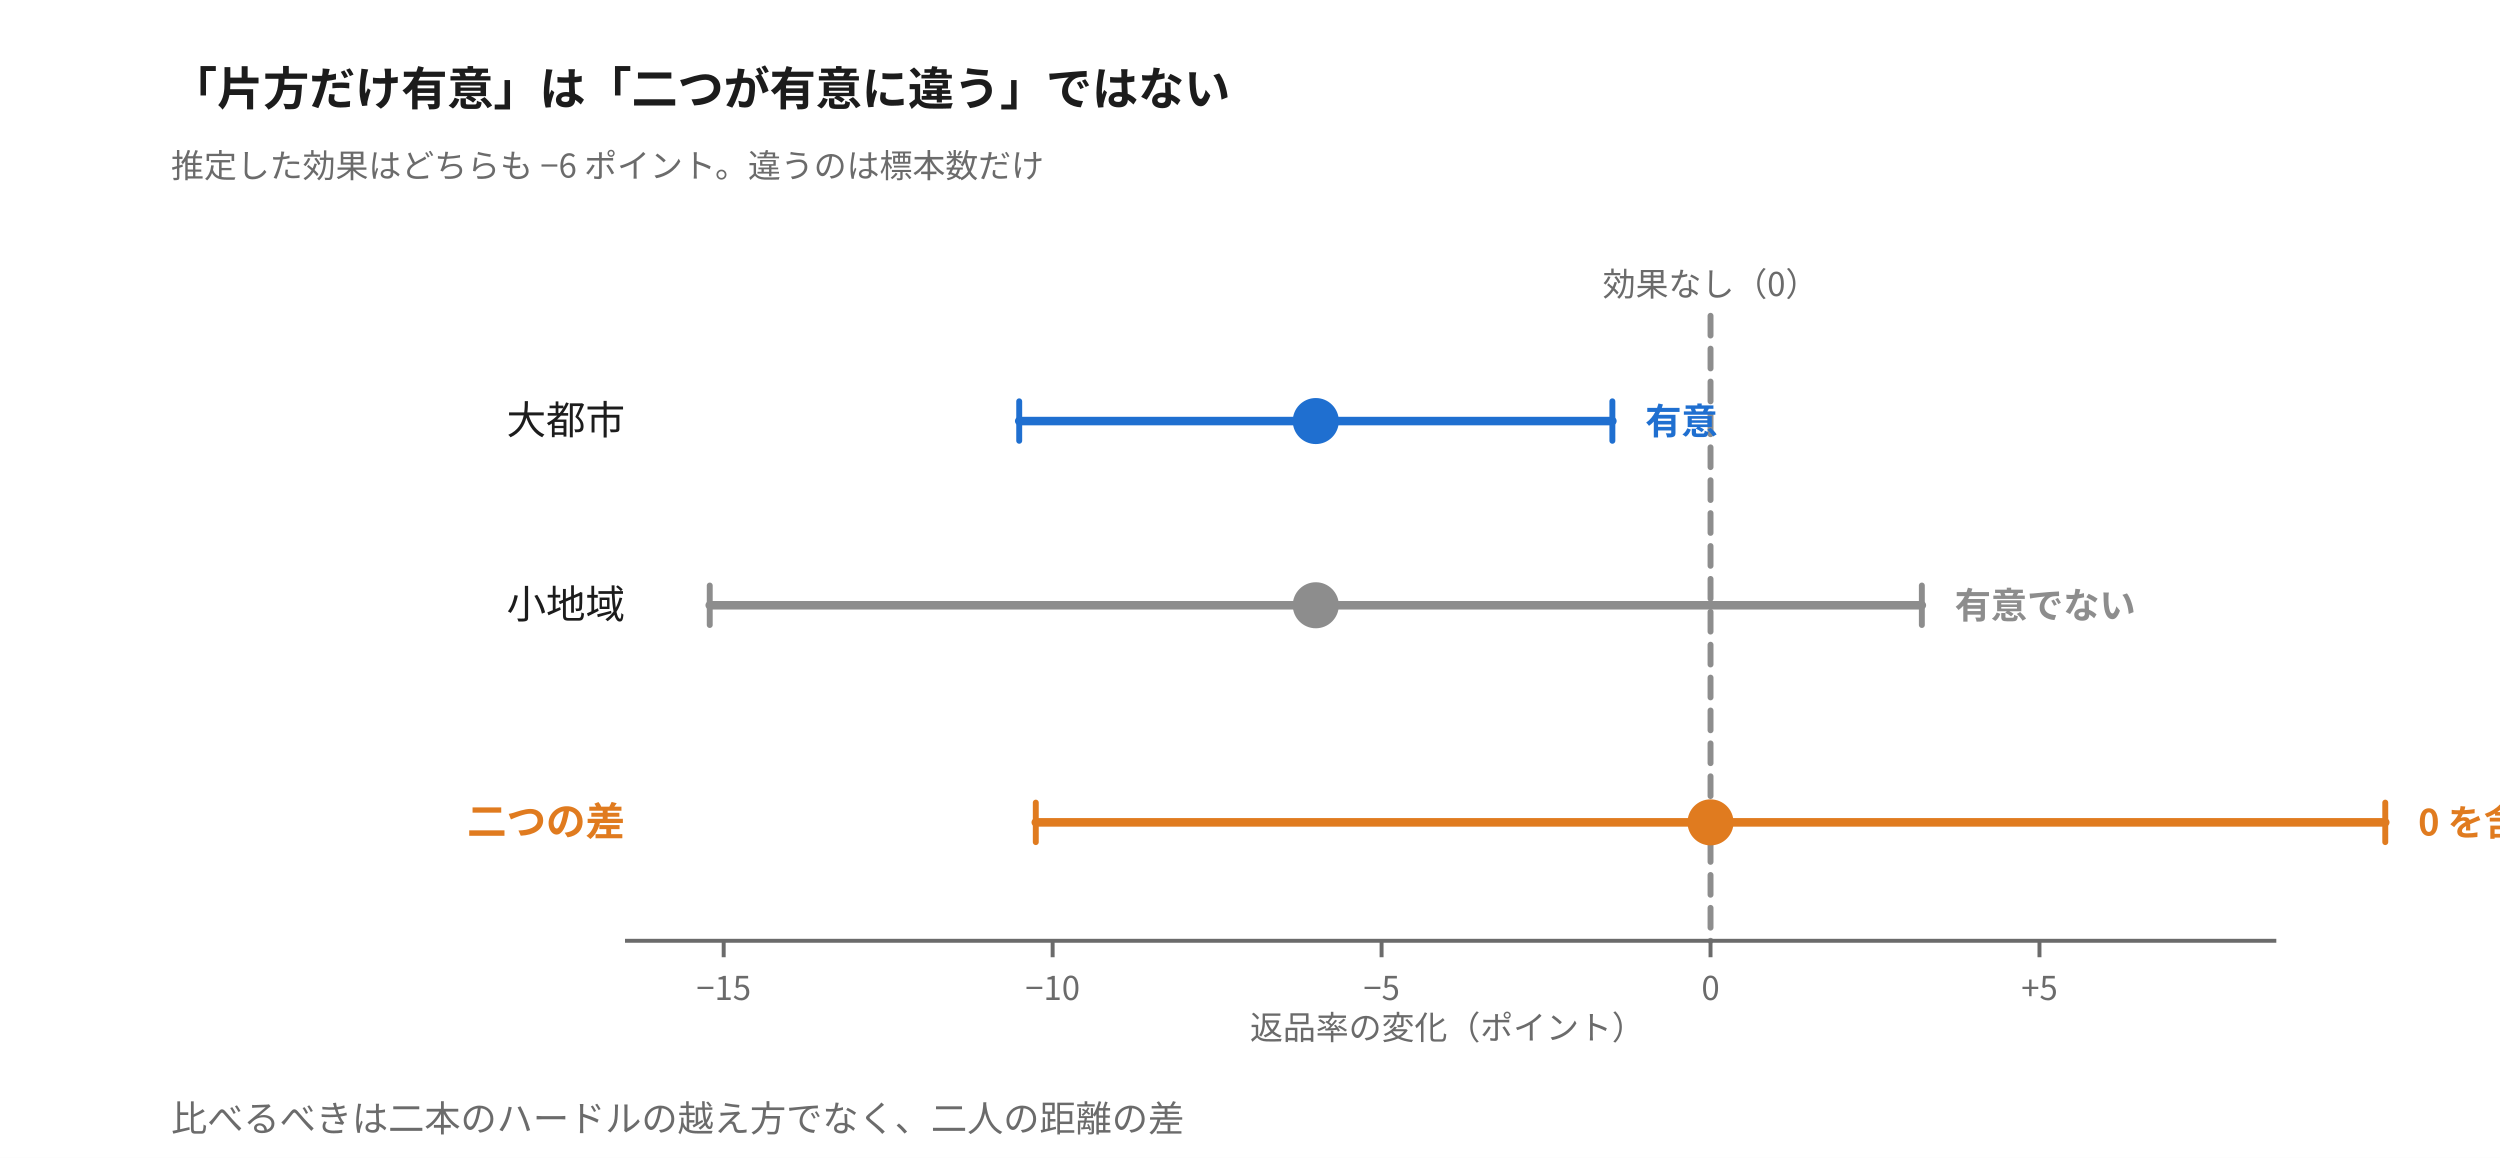
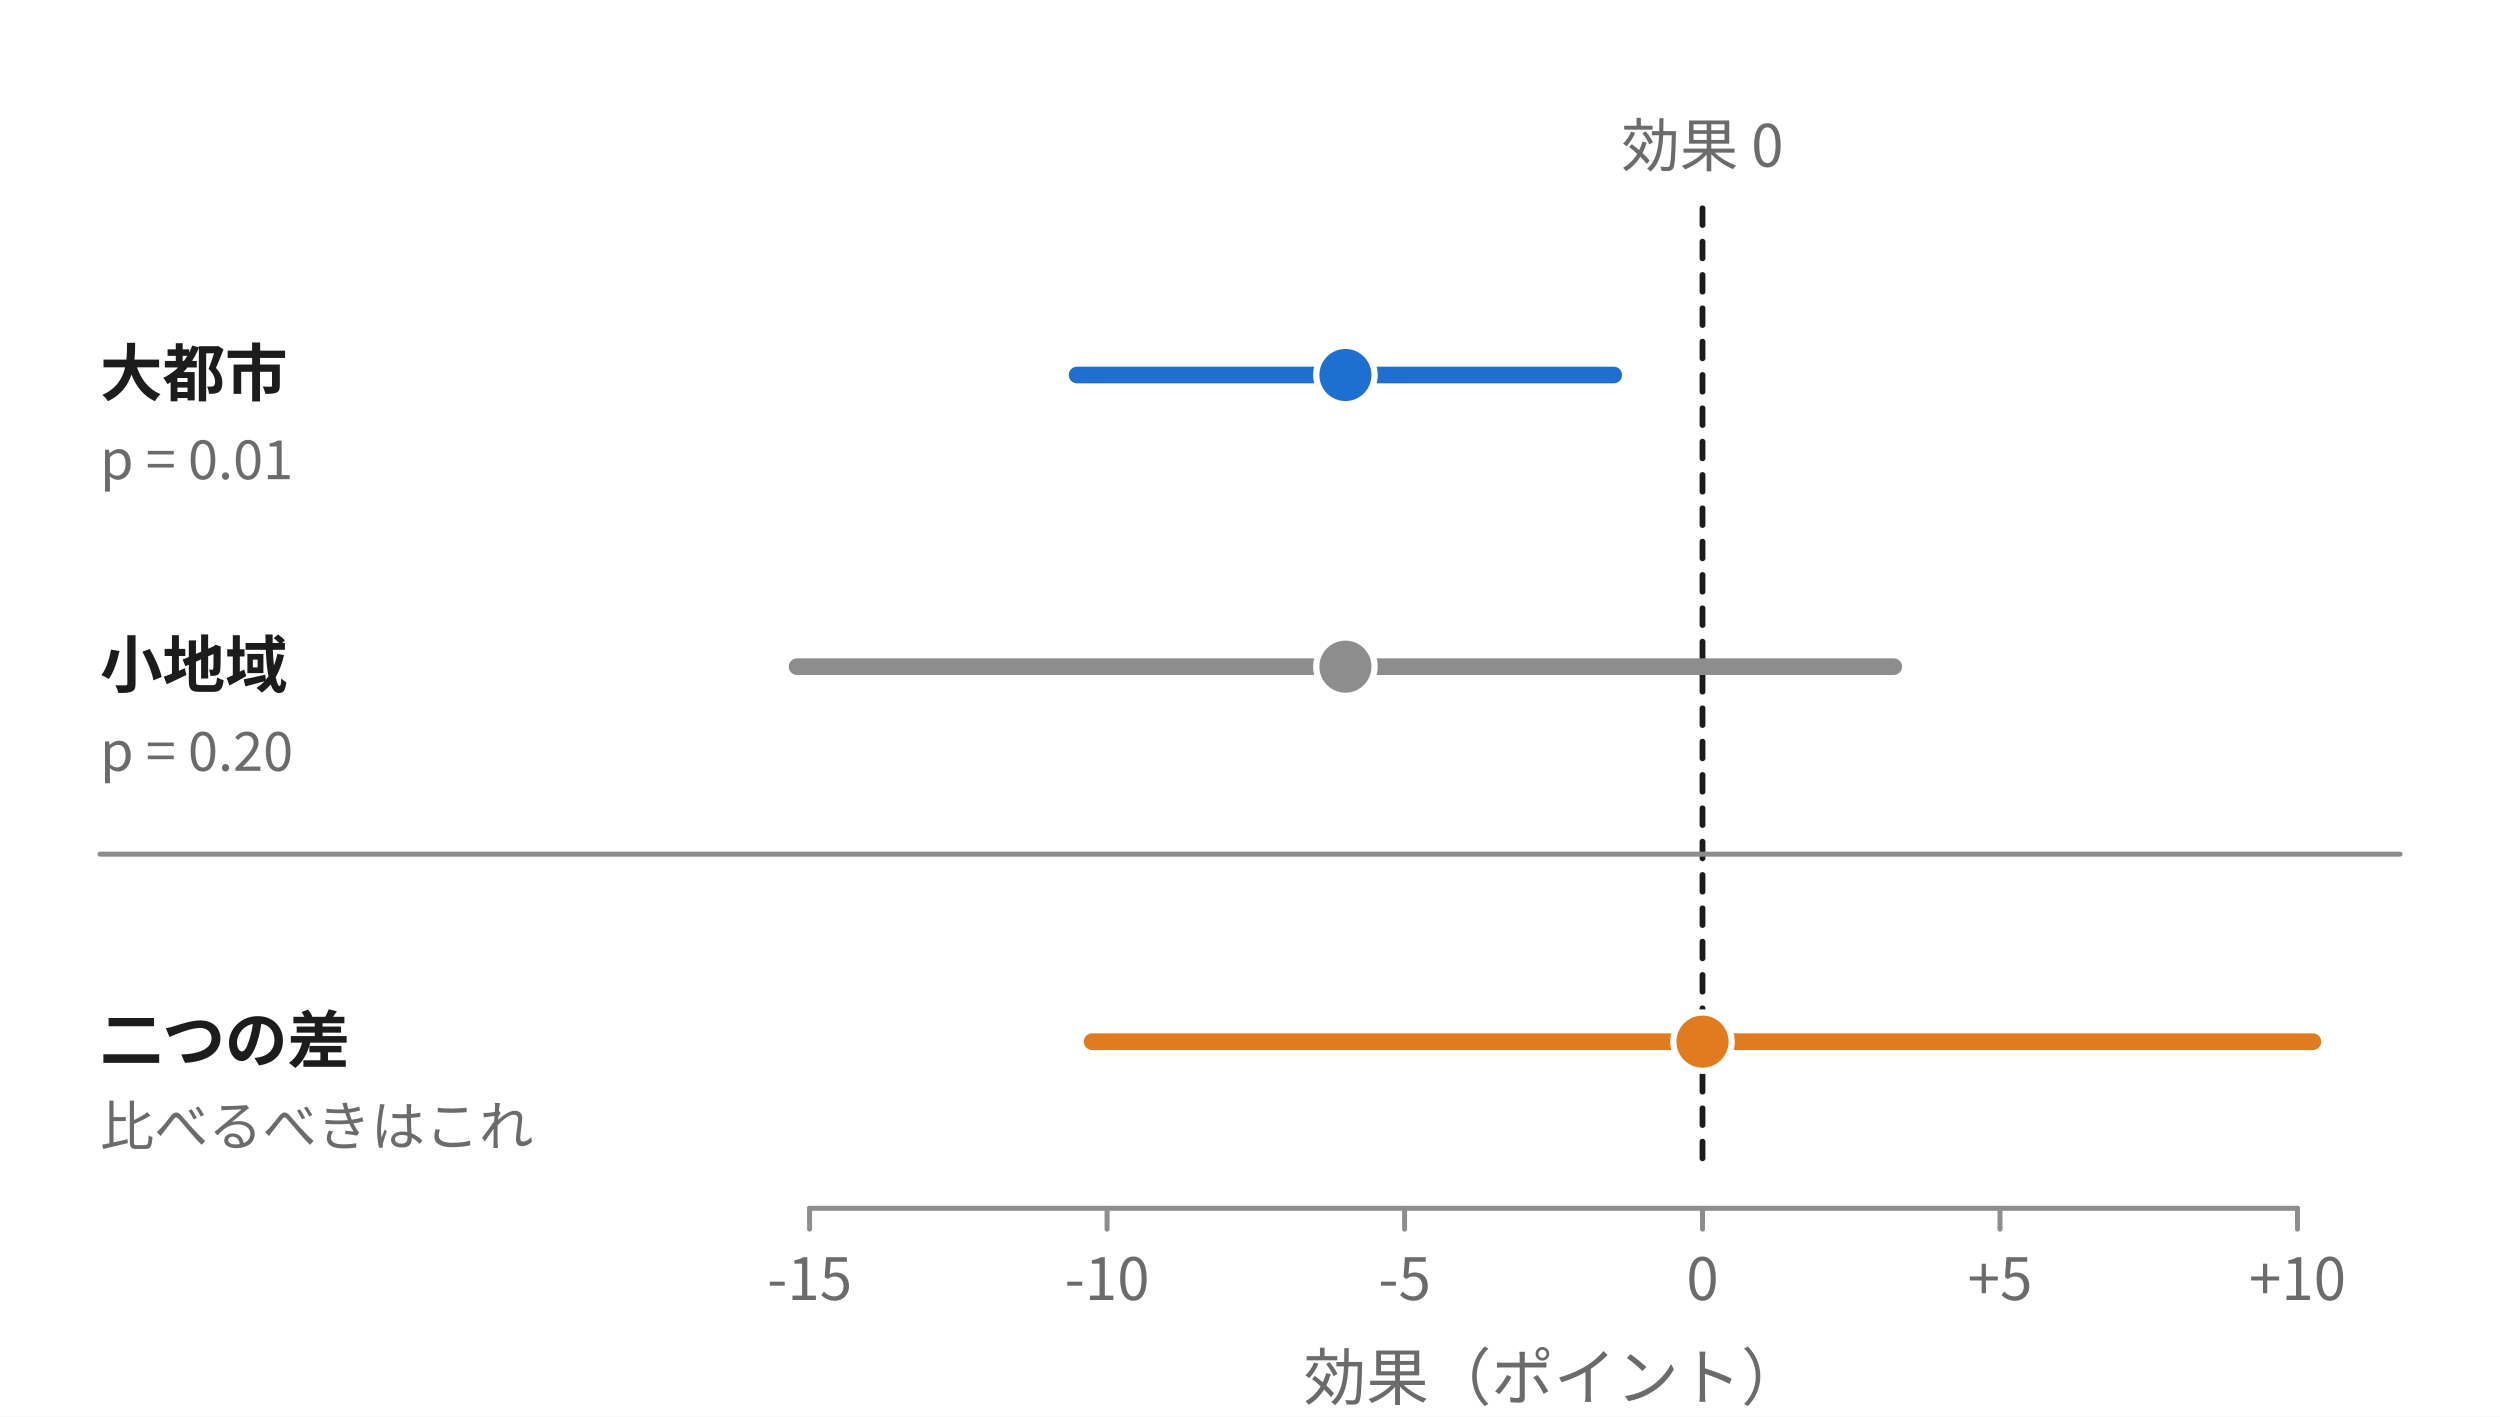
- <svg xmlns="http://www.w3.org/2000/svg" viewBox="0 0 760 352" role="img" aria-labelledby="title desc">
-   <rect x="0" y="0" width="760" height="352" fill="#ffffff" />
-   <text x="52" y="32" font-family="Noto Sans CJK JP, Hiragino Sans, Noto Sans JP, Yu Gothic, sans-serif" font-size="14" fill="#1c1c1c" text-anchor="start" font-weight="700">「片方だけ有意」は「二つが有意に違う」ではない</text>
-   <text x="52" y="54" font-family="Noto Sans CJK JP, Hiragino Sans, Noto Sans JP, Yu Gothic, sans-serif" font-size="10" fill="#6b6b6b" text-anchor="start" font-weight="400">推定した効果はどちらも −6 ポイント。違うのは標本数だけ</text>
-   <line x1="520.0" y1="96" x2="520.0" y2="286" stroke="#8d8d8d" stroke-width="1.8" stroke-linecap="round" opacity="1" stroke-dasharray="6 4" />
-   <text x="520.0" y="90" font-family="Noto Sans CJK JP, Hiragino Sans, Noto Sans JP, Yu Gothic, sans-serif" font-size="10" fill="#6b6b6b" text-anchor="middle" font-weight="400">効果なし（0）</text>
-   <text x="190" y="132" font-family="Noto Sans CJK JP, Hiragino Sans, Noto Sans JP, Yu Gothic, sans-serif" font-size="12" fill="#1c1c1c" text-anchor="end" font-weight="400">大都市</text>
-   <line x1="309.84" y1="128" x2="490.16" y2="128" stroke="#1f6fd0" stroke-width="2.6" stroke-linecap="round" opacity="1" />
-   <line x1="309.84" y1="122" x2="309.84" y2="134" stroke="#1f6fd0" stroke-width="1.8" stroke-linecap="round" opacity="1" />
-   <line x1="490.16" y1="122" x2="490.16" y2="134" stroke="#1f6fd0" stroke-width="1.8" stroke-linecap="round" opacity="1" />
-   <circle cx="400.0" cy="128" r="6.5" fill="#1f6fd0" stroke="#1f6fd0" stroke-width="1.0" opacity="1" />
-   <text x="500.16" y="132" font-family="Noto Sans CJK JP, Hiragino Sans, Noto Sans JP, Yu Gothic, sans-serif" font-size="11" fill="#1f6fd0" text-anchor="start" font-weight="700">有意</text>
-   <text x="190" y="188" font-family="Noto Sans CJK JP, Hiragino Sans, Noto Sans JP, Yu Gothic, sans-serif" font-size="12" fill="#1c1c1c" text-anchor="end" font-weight="400">小地域</text>
-   <line x1="215.76" y1="184" x2="584.24" y2="184" stroke="#8d8d8d" stroke-width="2.6" stroke-linecap="round" opacity="1" />
-   <line x1="215.76" y1="178" x2="215.76" y2="190" stroke="#8d8d8d" stroke-width="1.8" stroke-linecap="round" opacity="1" />
-   <line x1="584.24" y1="178" x2="584.24" y2="190" stroke="#8d8d8d" stroke-width="1.8" stroke-linecap="round" opacity="1" />
-   <circle cx="400.0" cy="184" r="6.5" fill="#8d8d8d" stroke="#8d8d8d" stroke-width="1.0" opacity="1" />
-   <text x="594.24" y="188" font-family="Noto Sans CJK JP, Hiragino Sans, Noto Sans JP, Yu Gothic, sans-serif" font-size="11" fill="#8d8d8d" text-anchor="start" font-weight="700">有意でない</text>
-   <text x="190" y="254" font-family="Noto Sans CJK JP, Hiragino Sans, Noto Sans JP, Yu Gothic, sans-serif" font-size="12" fill="#e07b1f" text-anchor="end" font-weight="700">二つの差</text>
-   <line x1="314.88" y1="250" x2="725.12" y2="250" stroke="#e07b1f" stroke-width="2.6" stroke-linecap="round" opacity="1" />
-   <line x1="314.88" y1="244" x2="314.88" y2="256" stroke="#e07b1f" stroke-width="1.8" stroke-linecap="round" opacity="1" />
-   <line x1="725.12" y1="244" x2="725.12" y2="256" stroke="#e07b1f" stroke-width="1.8" stroke-linecap="round" opacity="1" />
-   <circle cx="520.0" cy="250" r="6.5" fill="#e07b1f" stroke="#e07b1f" stroke-width="1.0" opacity="1" />
-   <text x="735.12" y="254" font-family="Noto Sans CJK JP, Hiragino Sans, Noto Sans JP, Yu Gothic, sans-serif" font-size="11" fill="#e07b1f" text-anchor="start" font-weight="700">0 を含む</text>
-   <line x1="190" y1="286" x2="692" y2="286" stroke="#6b6b6b" stroke-width="1.2" stroke-linecap="butt" opacity="1" />
-   <line x1="220.0" y1="286" x2="220.0" y2="291" stroke="#6b6b6b" stroke-width="1.2" stroke-linecap="butt" opacity="1" />
-   <text x="220.0" y="304" font-family="Noto Sans CJK JP, Hiragino Sans, Noto Sans JP, Yu Gothic, sans-serif" font-size="10" fill="#6b6b6b" text-anchor="middle" font-weight="400">−15</text>
-   <line x1="320.0" y1="286" x2="320.0" y2="291" stroke="#6b6b6b" stroke-width="1.2" stroke-linecap="butt" opacity="1" />
-   <text x="320.0" y="304" font-family="Noto Sans CJK JP, Hiragino Sans, Noto Sans JP, Yu Gothic, sans-serif" font-size="10" fill="#6b6b6b" text-anchor="middle" font-weight="400">−10</text>
-   <line x1="420.0" y1="286" x2="420.0" y2="291" stroke="#6b6b6b" stroke-width="1.2" stroke-linecap="butt" opacity="1" />
-   <text x="420.0" y="304" font-family="Noto Sans CJK JP, Hiragino Sans, Noto Sans JP, Yu Gothic, sans-serif" font-size="10" fill="#6b6b6b" text-anchor="middle" font-weight="400">−5</text>
-   <line x1="520.0" y1="286" x2="520.0" y2="291" stroke="#6b6b6b" stroke-width="1.2" stroke-linecap="butt" opacity="1" />
-   <text x="520.0" y="304" font-family="Noto Sans CJK JP, Hiragino Sans, Noto Sans JP, Yu Gothic, sans-serif" font-size="10" fill="#6b6b6b" text-anchor="middle" font-weight="400">0</text>
-   <line x1="620.0" y1="286" x2="620.0" y2="291" stroke="#6b6b6b" stroke-width="1.2" stroke-linecap="butt" opacity="1" />
-   <text x="620.0" y="304" font-family="Noto Sans CJK JP, Hiragino Sans, Noto Sans JP, Yu Gothic, sans-serif" font-size="10" fill="#6b6b6b" text-anchor="middle" font-weight="400">+5</text>
-   <text x="440" y="316" font-family="Noto Sans CJK JP, Hiragino Sans, Noto Sans JP, Yu Gothic, sans-serif" font-size="10" fill="#6b6b6b" text-anchor="middle" font-weight="400">返品率の変化（ポイント）</text>
-   <text x="52" y="344" font-family="Noto Sans CJK JP, Hiragino Sans, Noto Sans JP, Yu Gothic, sans-serif" font-size="11" fill="#6b6b6b" text-anchor="start" font-weight="400">比べるべきは二本のハードルの越え方でなく、二人の距離の差</text>
+ <svg xmlns="http://www.w3.org/2000/svg" viewBox="0 0 600 340" role="img" aria-labelledby="title">
+   <rect x="0" y="0" width="600" height="340" fill="#ffffff" />
+   <line x1="408.6" y1="50" x2="408.6" y2="280" stroke="#1c1c1c" stroke-width="1.4" stroke-dasharray="4 4" stroke-linecap="round" />
+   <text x="408.6" y="40" font-family="Noto Sans CJK JP, Hiragino Sans, Yu Gothic, sans-serif" font-size="14" text-anchor="middle" fill="#6b6b6b">効果 0</text>
+   <line x1="258.5" y1="90" x2="387.3" y2="90" stroke="#1f6fd0" stroke-width="4" stroke-linecap="round" />
+   <circle cx="322.9" cy="90" r="7" fill="#1f6fd0" stroke="#ffffff" stroke-width="1.5" />
+   <text x="24" y="95" font-family="Noto Sans CJK JP, Hiragino Sans, Yu Gothic, sans-serif" font-size="15" text-anchor="start" font-weight="700" fill="#1c1c1c">大都市</text>
+   <text x="24" y="115" font-family="Noto Sans CJK JP, Hiragino Sans, Yu Gothic, sans-serif" font-size="13" text-anchor="start" fill="#6b6b6b">p = 0.01</text>
+   <line x1="191.3" y1="160" x2="454.5" y2="160" stroke="#8d8d8d" stroke-width="4" stroke-linecap="round" />
+   <circle cx="322.9" cy="160" r="7" fill="#8d8d8d" stroke="#ffffff" stroke-width="1.5" />
+   <text x="24" y="165" font-family="Noto Sans CJK JP, Hiragino Sans, Yu Gothic, sans-serif" font-size="15" text-anchor="start" font-weight="700" fill="#1c1c1c">小地域</text>
+   <text x="24" y="185" font-family="Noto Sans CJK JP, Hiragino Sans, Yu Gothic, sans-serif" font-size="13" text-anchor="start" fill="#6b6b6b">p = 0.20</text>
+   <line x1="24" y1="205" x2="576" y2="205" stroke="#8d8d8d" stroke-width="1.2" stroke-linecap="round" />
+   <line x1="262.1" y1="250" x2="555.1" y2="250" stroke="#e07b1f" stroke-width="4" stroke-linecap="round" />
+   <circle cx="408.6" cy="250" r="7" fill="#e07b1f" stroke="#ffffff" stroke-width="1.5" />
+   <text x="24" y="255" font-family="Noto Sans CJK JP, Hiragino Sans, Yu Gothic, sans-serif" font-size="15" text-anchor="start" font-weight="700" fill="#1c1c1c">二つの差</text>
+   <text x="24" y="275" font-family="Noto Sans CJK JP, Hiragino Sans, Yu Gothic, sans-serif" font-size="13" text-anchor="start" fill="#6b6b6b">比べるべきはこれ</text>
+   <line x1="194.3" y1="290" x2="551.4" y2="290" stroke="#8d8d8d" stroke-width="1.2" stroke-linecap="round" />
+   <line x1="194.3" y1="290" x2="194.3" y2="295" stroke="#8d8d8d" stroke-width="1.2" stroke-linecap="round" />
+   <text x="194.3" y="312" font-family="Noto Sans CJK JP, Hiragino Sans, Yu Gothic, sans-serif" font-size="14" text-anchor="middle" fill="#6b6b6b">-15</text>
+   <line x1="265.7" y1="290" x2="265.7" y2="295" stroke="#8d8d8d" stroke-width="1.2" stroke-linecap="round" />
+   <text x="265.7" y="312" font-family="Noto Sans CJK JP, Hiragino Sans, Yu Gothic, sans-serif" font-size="14" text-anchor="middle" fill="#6b6b6b">-10</text>
+   <line x1="337.1" y1="290" x2="337.1" y2="295" stroke="#8d8d8d" stroke-width="1.2" stroke-linecap="round" />
+   <text x="337.1" y="312" font-family="Noto Sans CJK JP, Hiragino Sans, Yu Gothic, sans-serif" font-size="14" text-anchor="middle" fill="#6b6b6b">-5</text>
+   <line x1="408.6" y1="290" x2="408.6" y2="295" stroke="#8d8d8d" stroke-width="1.2" stroke-linecap="round" />
+   <text x="408.6" y="312" font-family="Noto Sans CJK JP, Hiragino Sans, Yu Gothic, sans-serif" font-size="14" text-anchor="middle" fill="#6b6b6b">0</text>
+   <line x1="480" y1="290" x2="480" y2="295" stroke="#8d8d8d" stroke-width="1.2" stroke-linecap="round" />
+   <text x="480" y="312" font-family="Noto Sans CJK JP, Hiragino Sans, Yu Gothic, sans-serif" font-size="14" text-anchor="middle" fill="#6b6b6b">+5</text>
+   <line x1="551.4" y1="290" x2="551.4" y2="295" stroke="#8d8d8d" stroke-width="1.2" stroke-linecap="round" />
+   <text x="551.4" y="312" font-family="Noto Sans CJK JP, Hiragino Sans, Yu Gothic, sans-serif" font-size="14" text-anchor="middle" fill="#6b6b6b">+10</text>
+   <text x="372.9" y="336" font-family="Noto Sans CJK JP, Hiragino Sans, Yu Gothic, sans-serif" font-size="15" text-anchor="middle" fill="#6b6b6b">効果（ポイント）</text>
</svg>
